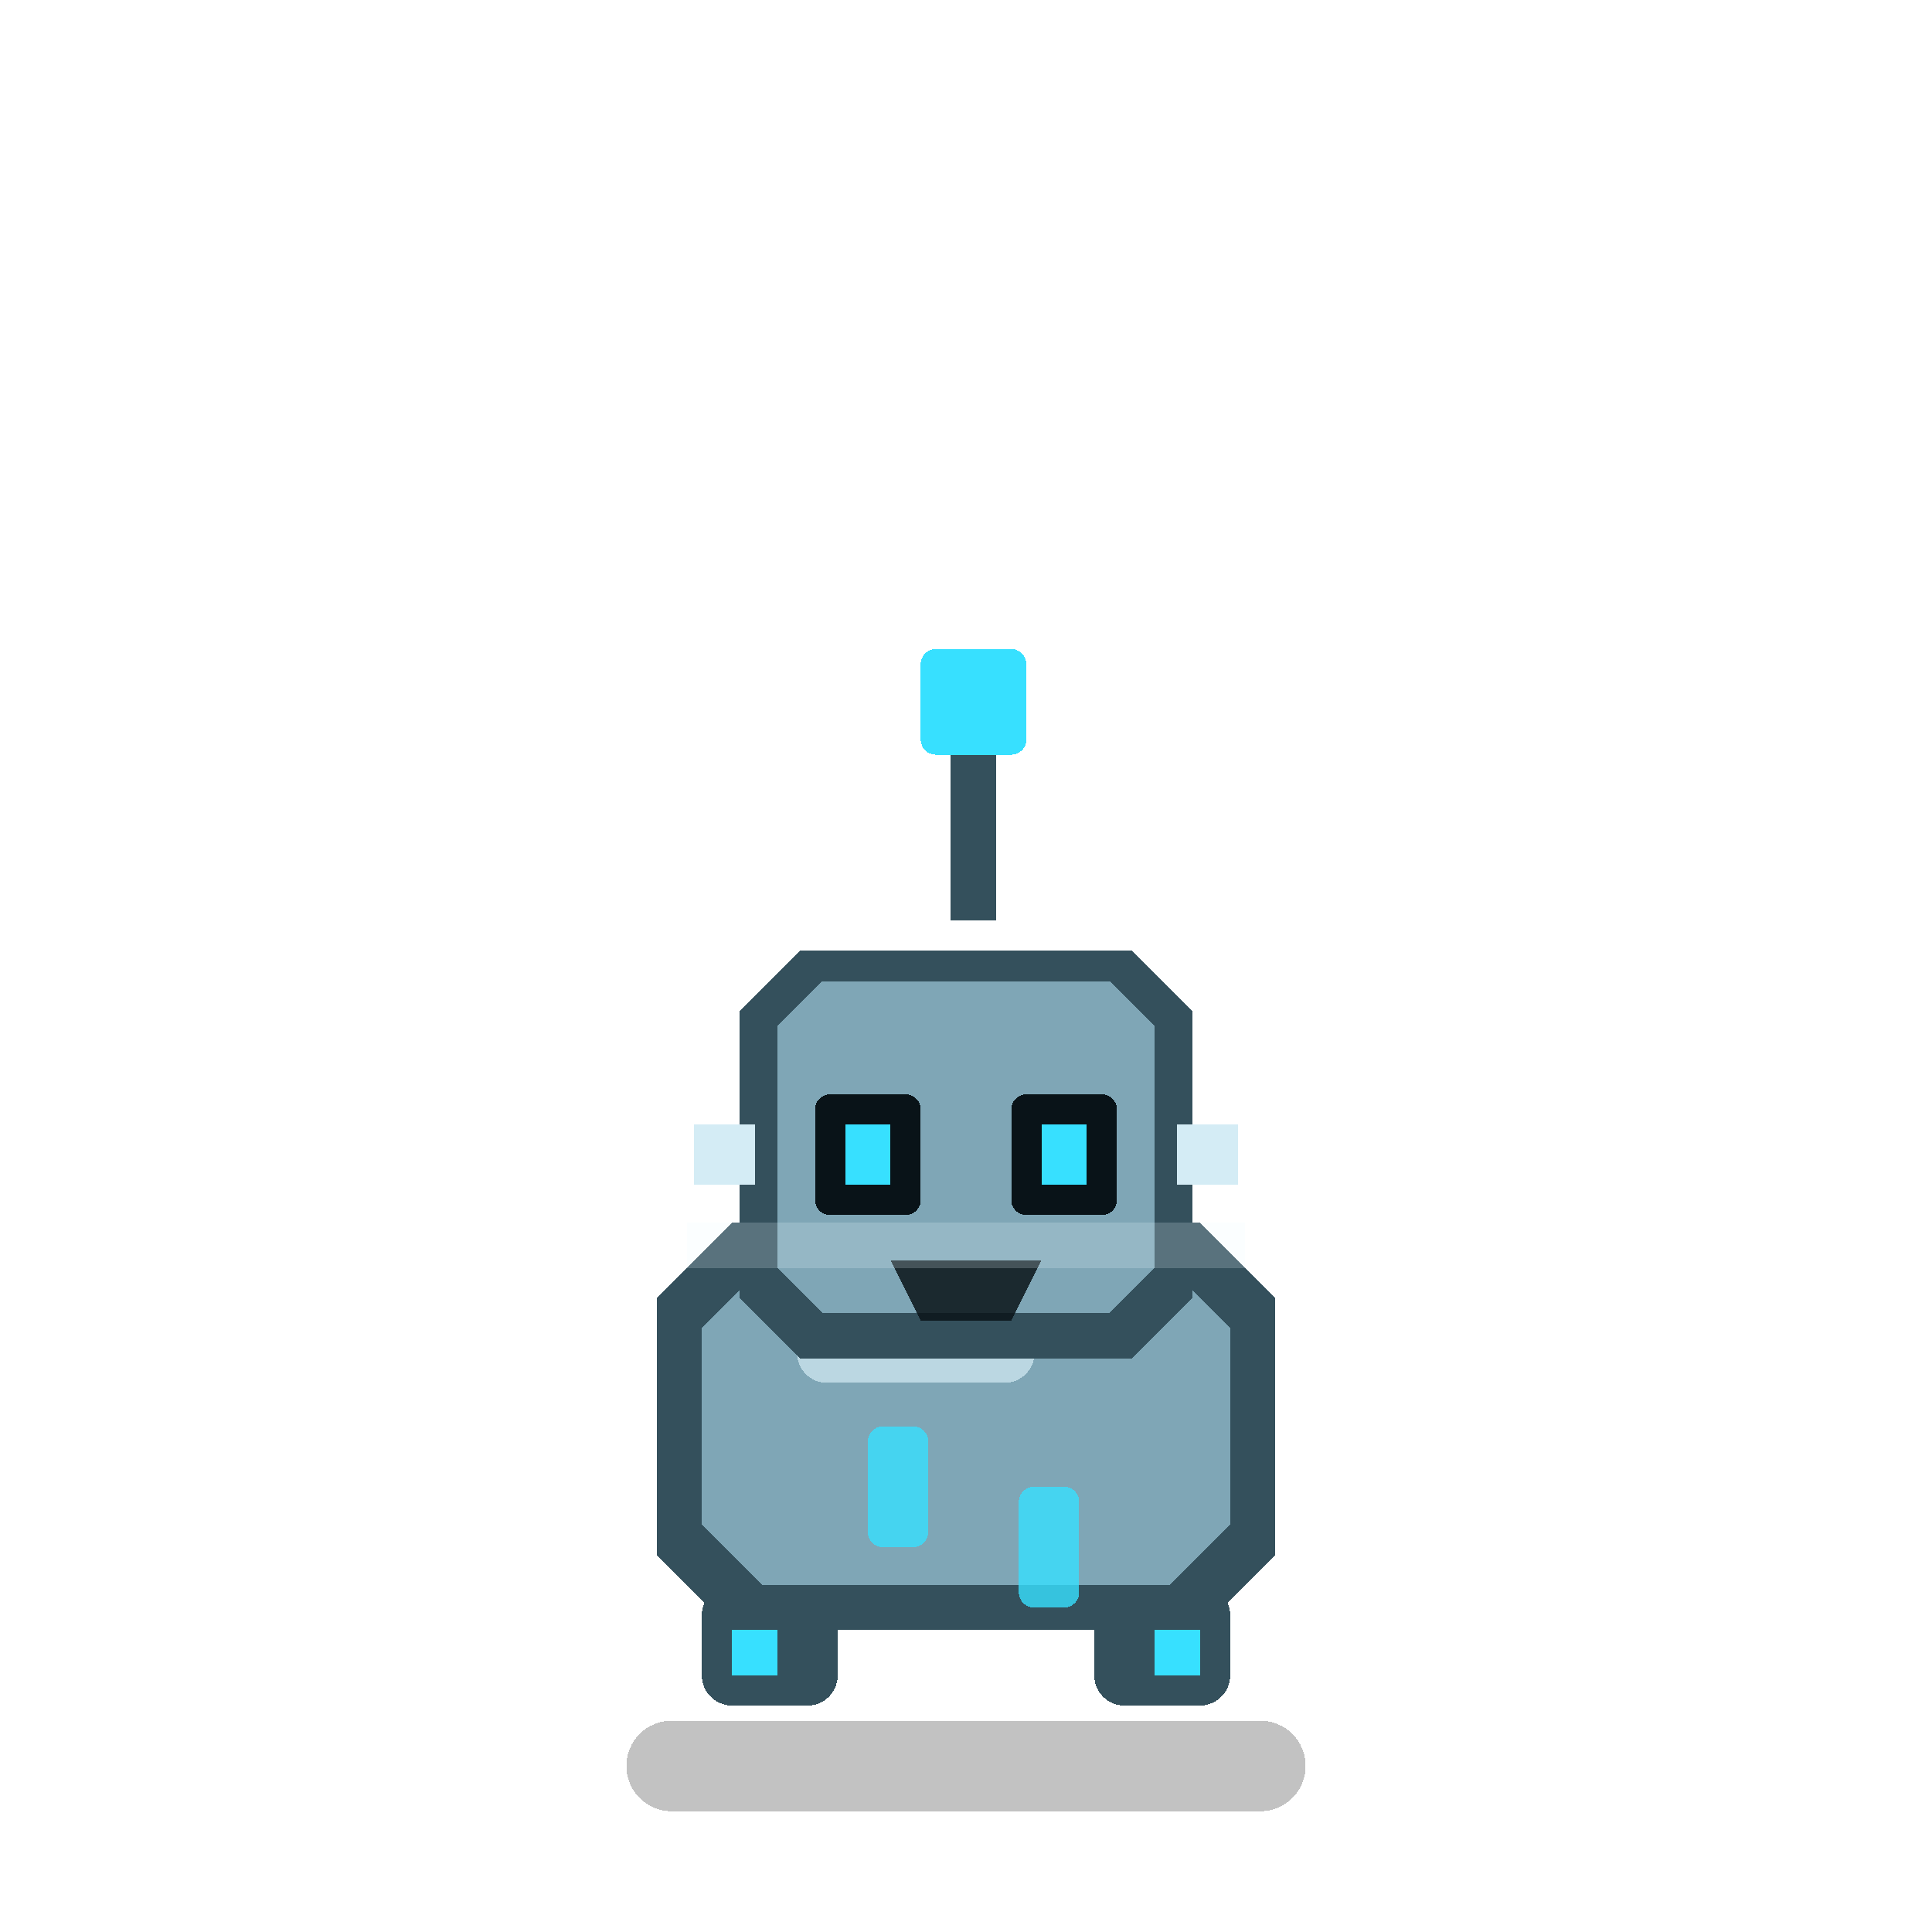
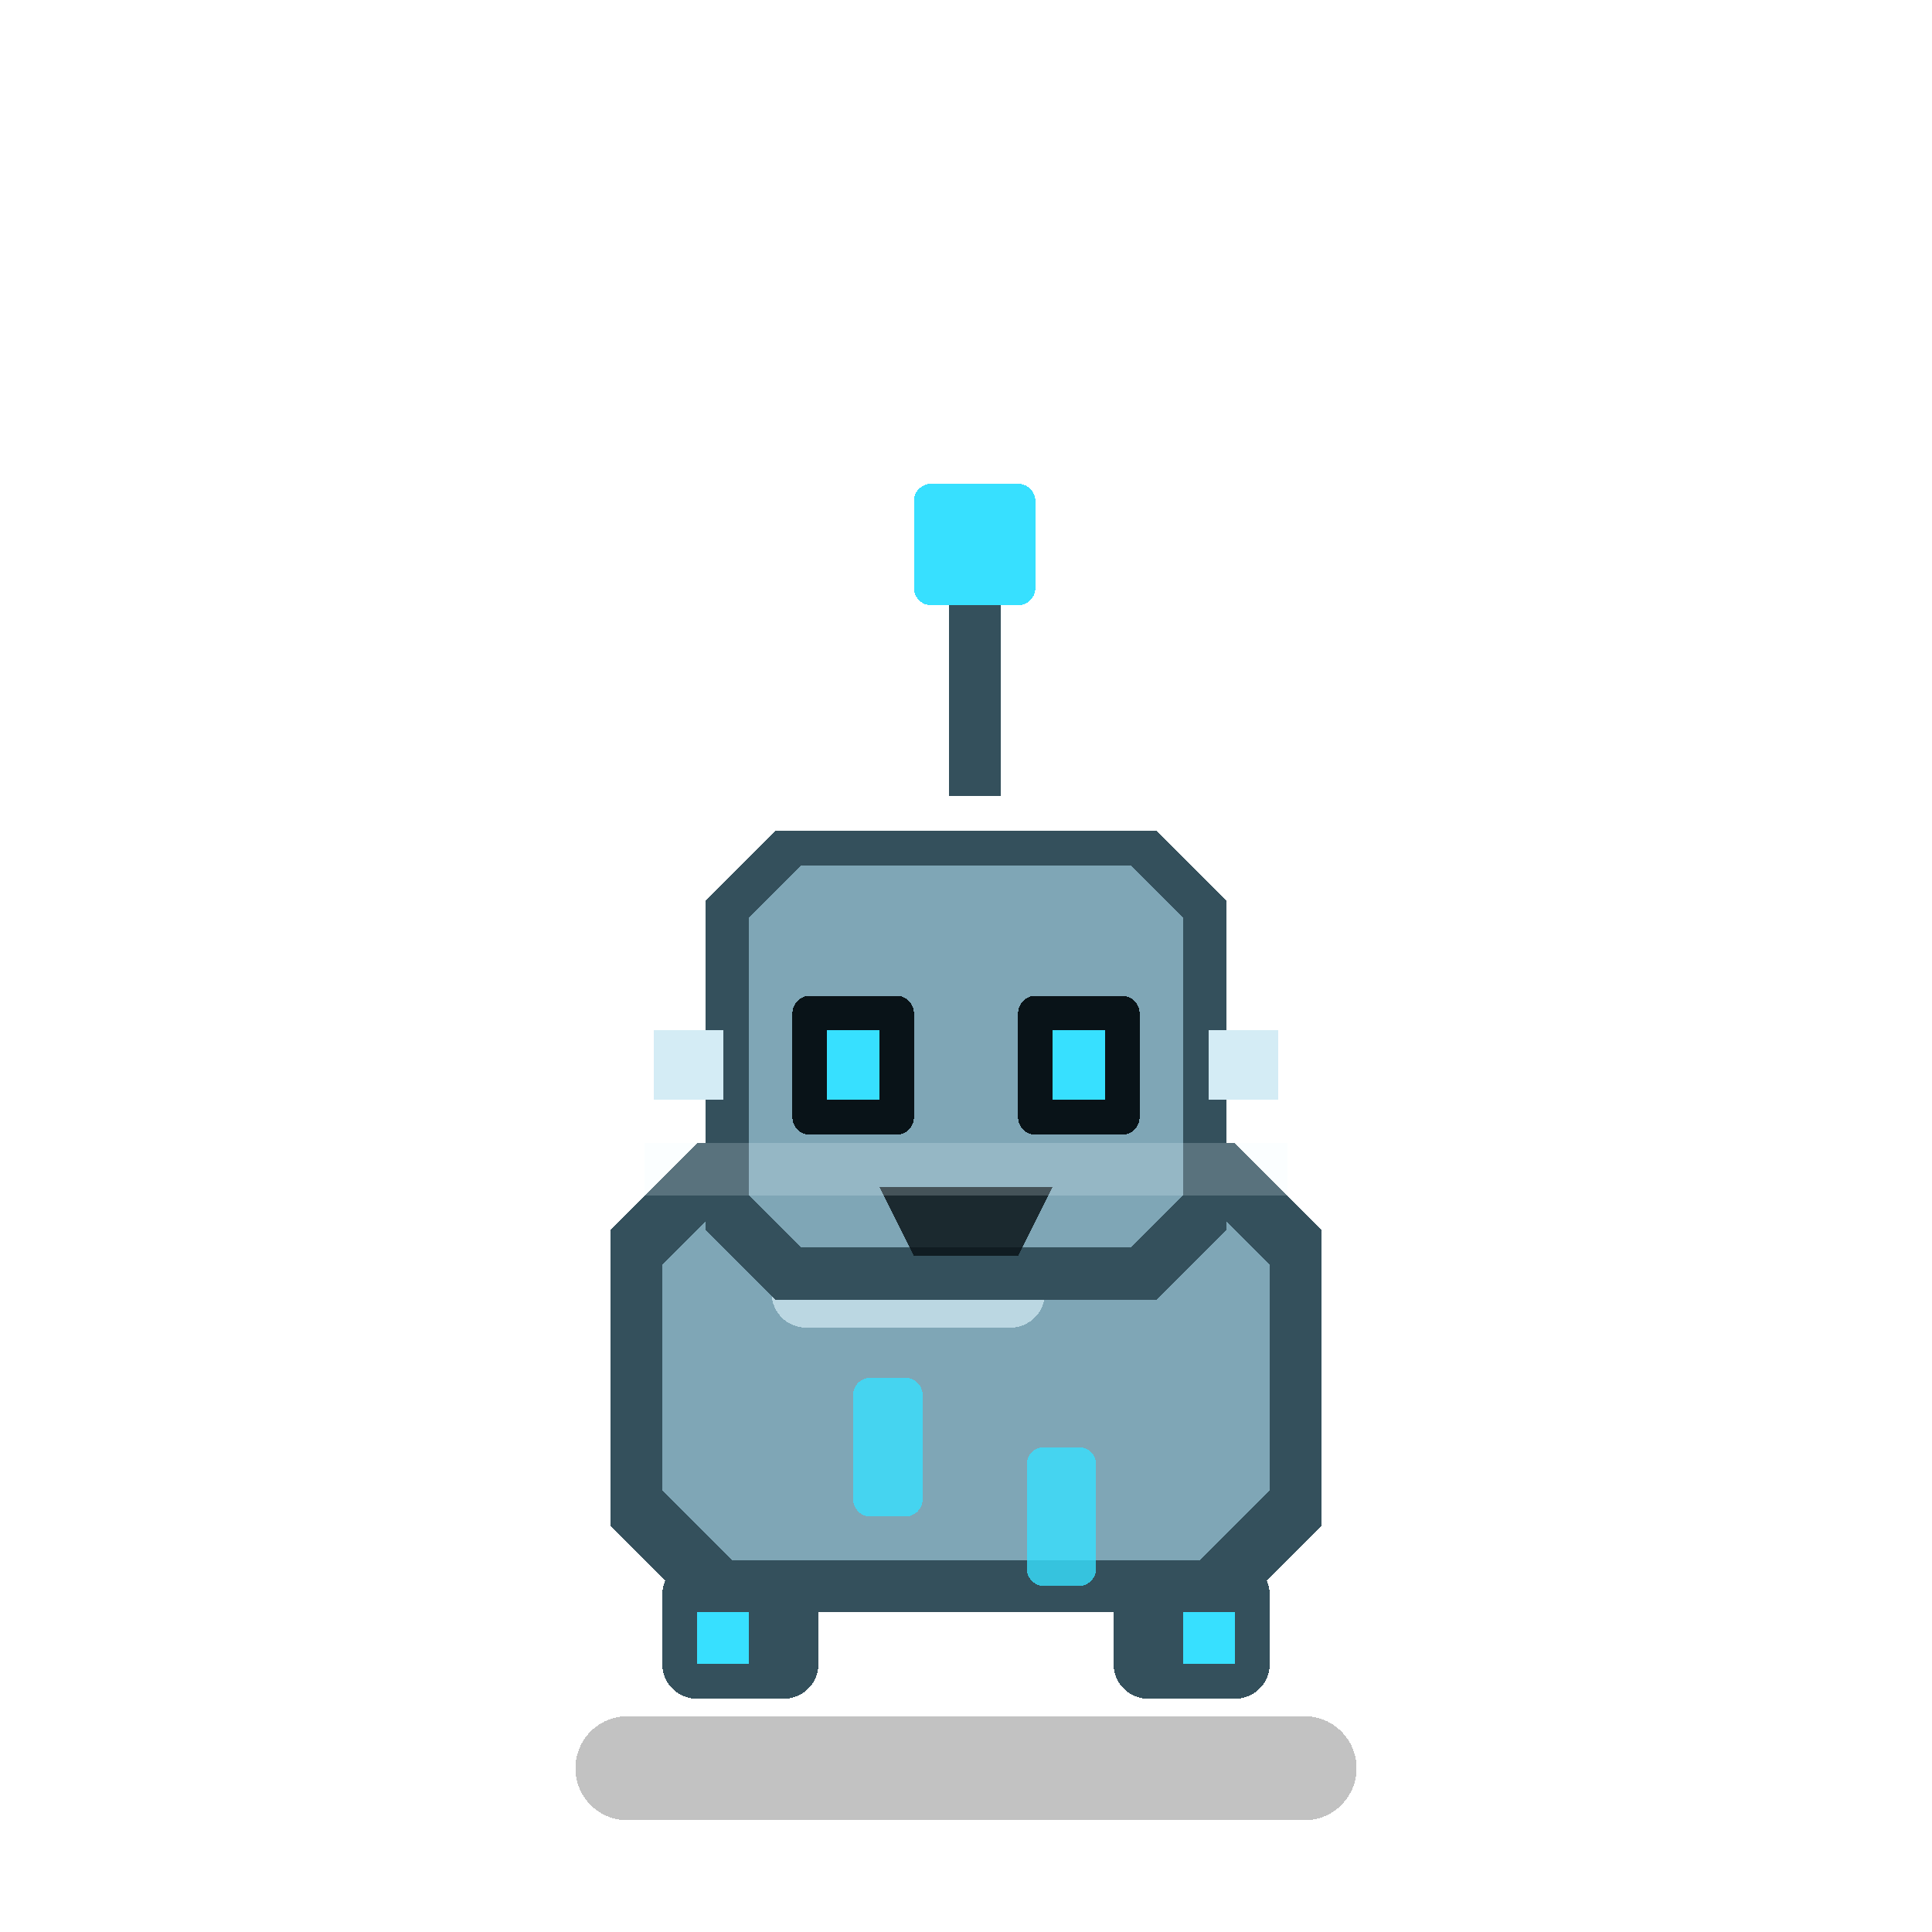
- <svg xmlns="http://www.w3.org/2000/svg" viewBox="0 0 128 128" width="128" height="128" shape-rendering="crispEdges" role="img" aria-labelledby="title desc" data-creature-id="M019" data-stage="Rookie" data-type="Machine">
+ <svg xmlns="http://www.w3.org/2000/svg" data-art="2" viewBox="0 0 128 128" width="128" height="128" shape-rendering="crispEdges" role="img" aria-labelledby="title desc" data-creature-id="M019" data-stage="Rookie" data-type="Machine">
  <style> * { shape-rendering: crispEdges; } .idle { transform-box: fill-box; transform-origin: center bottom; animation: bob 2.56s steps(2, end) infinite; } .eyes { transform-box: fill-box; transform-origin: center; animation: blink 5.0s steps(1, end) infinite; } .glow { animation: glow 2.2s steps(2, end) infinite; } .scan { transform-box: fill-box; animation: scan 3.1s linear infinite; } .wing { transform-box: fill-box; transform-origin: center; animation: flap 1.6s ease-in-out infinite; } .wr { transform-origin: left center; } .wl { transform-origin: right center; } .flame { transform-box: fill-box; transform-origin: center bottom; animation: flick 0.5s steps(2, end) infinite; } .ember { animation: glow 0.9s steps(2, end) infinite; } .halo { animation: glow 2.6s ease-in-out infinite; } .drip { transform-box: fill-box; animation: drip 2.4s ease-in infinite; } .bob-leaf { transform-box: fill-box; transform-origin: center bottom; animation: sway 3.4s ease-in-out infinite; } @keyframes bob { 0%, 100% { transform: translateY(0); } 50% { transform: translateY(-3px); } } @keyframes blink { 0%, 46%, 54%, 100% { transform: scaleY(1); } 50% { transform: scaleY(0.12); } } @keyframes glow { 0%, 100% { opacity: 0.5; } 50% { opacity: 1; } } @keyframes scan { 0% { transform: translateY(0); opacity: 0.05; } 50% { opacity: 0.35; } 100% { transform: translateY(23px); opacity: 0.05; } } @keyframes flap { 0%, 100% { transform: scaleX(1); } 50% { transform: scaleX(0.7); } } @keyframes flick { 0%, 100% { transform: scaleY(1); } 50% { transform: scaleY(1.18) translateY(-2px); } } @keyframes drip { 0%, 60% { transform: translateY(0); opacity: 0.9; } 90% { transform: translateY(6px); opacity: 0; } 100% { opacity: 0; } } @keyframes sway { 0%, 100% { transform: rotate(-4deg); } 50% { transform: rotate(4deg); } } @media (prefers-reduced-motion: reduce) { .idle, .eyes, .glow, .scan, .wing, .flame, .ember, .halo, .drip, .bob-leaf { animation: none; } } *{animation:none!important;transition:none!important}</style>
  <rect width="128" height="128" fill="none" />
  <g class="idle" stroke="#091318" stroke-width="0">
-     <rect x="41.5" y="114" width="45" height="6" rx="3" fill="#000000" opacity="0.24" />
-     <polygon points="48.5,81 79.5,81 84.5,86 84.5,103 79.5,108 48.5,108 43.5,103 43.5,86" fill="#34505c" />
-     <polygon points="50.5,84 77.5,84 81.5,88 81.5,101 77.5,105 50.5,105 46.5,101 46.5,88" fill="#7fa6b6" />
-     <rect x="52.8" y="87" width="15.75" height="4.62" rx="2" fill="#d4ecf5" opacity="0.7" />
-     <polygon points="53,63 75,63 79,67 79,86 75,90 53,90 49,86 49,67" fill="#34505c" />
-     <polygon points="54.5,65 73.5,65 76.5,68 76.5,84 73.5,87 54.5,87 51.5,84 51.5,68" fill="#7fa6b6" />
-     <rect x="46.5" y="105" width="9" height="8" rx="2" fill="#34505c" />
-     <rect x="72.5" y="105" width="9" height="8" rx="2" fill="#34505c" />
-     <rect x="48.5" y="108" width="3" height="3" fill="#37e0ff" class="glow" />
-     <rect x="76.5" y="108" width="3" height="3" fill="#37e0ff" class="glow" />
-     <rect x="63" y="47" width="3" height="14" fill="#34505c" />
-     <rect x="61" y="43" width="7" height="7" rx="1" fill="#37e0ff" class="glow" />
-     <rect x="46" y="74.5" width="4" height="4" fill="#d4ecf5" />
-     <rect x="78" y="74.5" width="4" height="4" fill="#d4ecf5" />
-     <g class="eyes">
-       <rect x="54" y="72.5" width="7" height="8" rx="1" fill="#091318" />
-       <rect x="67" y="72.5" width="7" height="8" rx="1" fill="#091318" />
-       <rect x="56" y="74.5" width="3" height="4" fill="#37e0ff" class="glow" />
-       <rect x="69" y="74.5" width="3" height="4" fill="#37e0ff" class="glow" />
+     <g transform="translate(64 116) scale(1.15) translate(-64 -116)">
+       <rect x="41.5" y="114" width="45" height="6" rx="3" fill="#000000" opacity="0.24" />
+       <polygon points="48.5,81 79.5,81 84.5,86 84.5,103 79.5,108 48.5,108 43.5,103 43.5,86" fill="#34505c" />
+       <polygon points="50.5,84 77.5,84 81.5,88 81.5,101 77.5,105 50.5,105 46.5,101 46.5,88" fill="#7fa6b6" />
+       <rect x="52.8" y="87" width="15.75" height="4.62" rx="2" fill="#d4ecf5" opacity="0.7" />
+       <polygon points="53,63 75,63 79,67 79,86 75,90 53,90 49,86 49,67" fill="#34505c" />
+       <polygon points="54.5,65 73.5,65 76.5,68 76.5,84 73.5,87 54.5,87 51.5,84 51.5,68" fill="#7fa6b6" />
+       <rect x="46.5" y="105" width="9" height="8" rx="2" fill="#34505c" />
+       <rect x="72.5" y="105" width="9" height="8" rx="2" fill="#34505c" />
+       <rect x="48.5" y="108" width="3" height="3" fill="#37e0ff" class="glow" />
+       <rect x="76.5" y="108" width="3" height="3" fill="#37e0ff" class="glow" />
+       <rect x="63" y="47" width="3" height="14" fill="#34505c" />
+       <rect x="61" y="43" width="7" height="7" rx="1" fill="#37e0ff" class="glow" />
+       <rect x="46" y="74.5" width="4" height="4" fill="#d4ecf5" />
+       <rect x="78" y="74.5" width="4" height="4" fill="#d4ecf5" />
+       <g class="eyes">
+         <rect x="54" y="72.5" width="7" height="8" rx="1" fill="#091318" />
+         <rect x="67" y="72.5" width="7" height="8" rx="1" fill="#091318" />
+         <rect x="56" y="74.5" width="3" height="4" fill="#37e0ff" class="glow" />
+         <rect x="69" y="74.5" width="3" height="4" fill="#37e0ff" class="glow" />
+       </g>
+       <polygon points="59,83.5 69,83.5 67,87.5 61,87.5" fill="#091318" opacity="0.85" />
+       <rect x="57.5" y="94.5" width="4" height="8" rx="1" fill="#37e0ff" class="glow" opacity="0.8" />
+       <rect x="67.5" y="98.5" width="4" height="8" rx="1" fill="#37e0ff" class="glow" opacity="0.8" />
+       <rect class="scan" x="45.5" y="81" width="37" height="3" fill="#eafaff" opacity="0.2" />
    </g>
-     <polygon points="59,83.5 69,83.5 67,87.5 61,87.5" fill="#091318" opacity="0.85" />
-     <rect x="57.5" y="94.5" width="4" height="8" rx="1" fill="#37e0ff" class="glow" opacity="0.8" />
-     <rect x="67.5" y="98.5" width="4" height="8" rx="1" fill="#37e0ff" class="glow" opacity="0.8" />
-     <rect class="scan" x="45.5" y="81" width="37" height="3" fill="#eafaff" opacity="0.2" />
  </g>
</svg>
